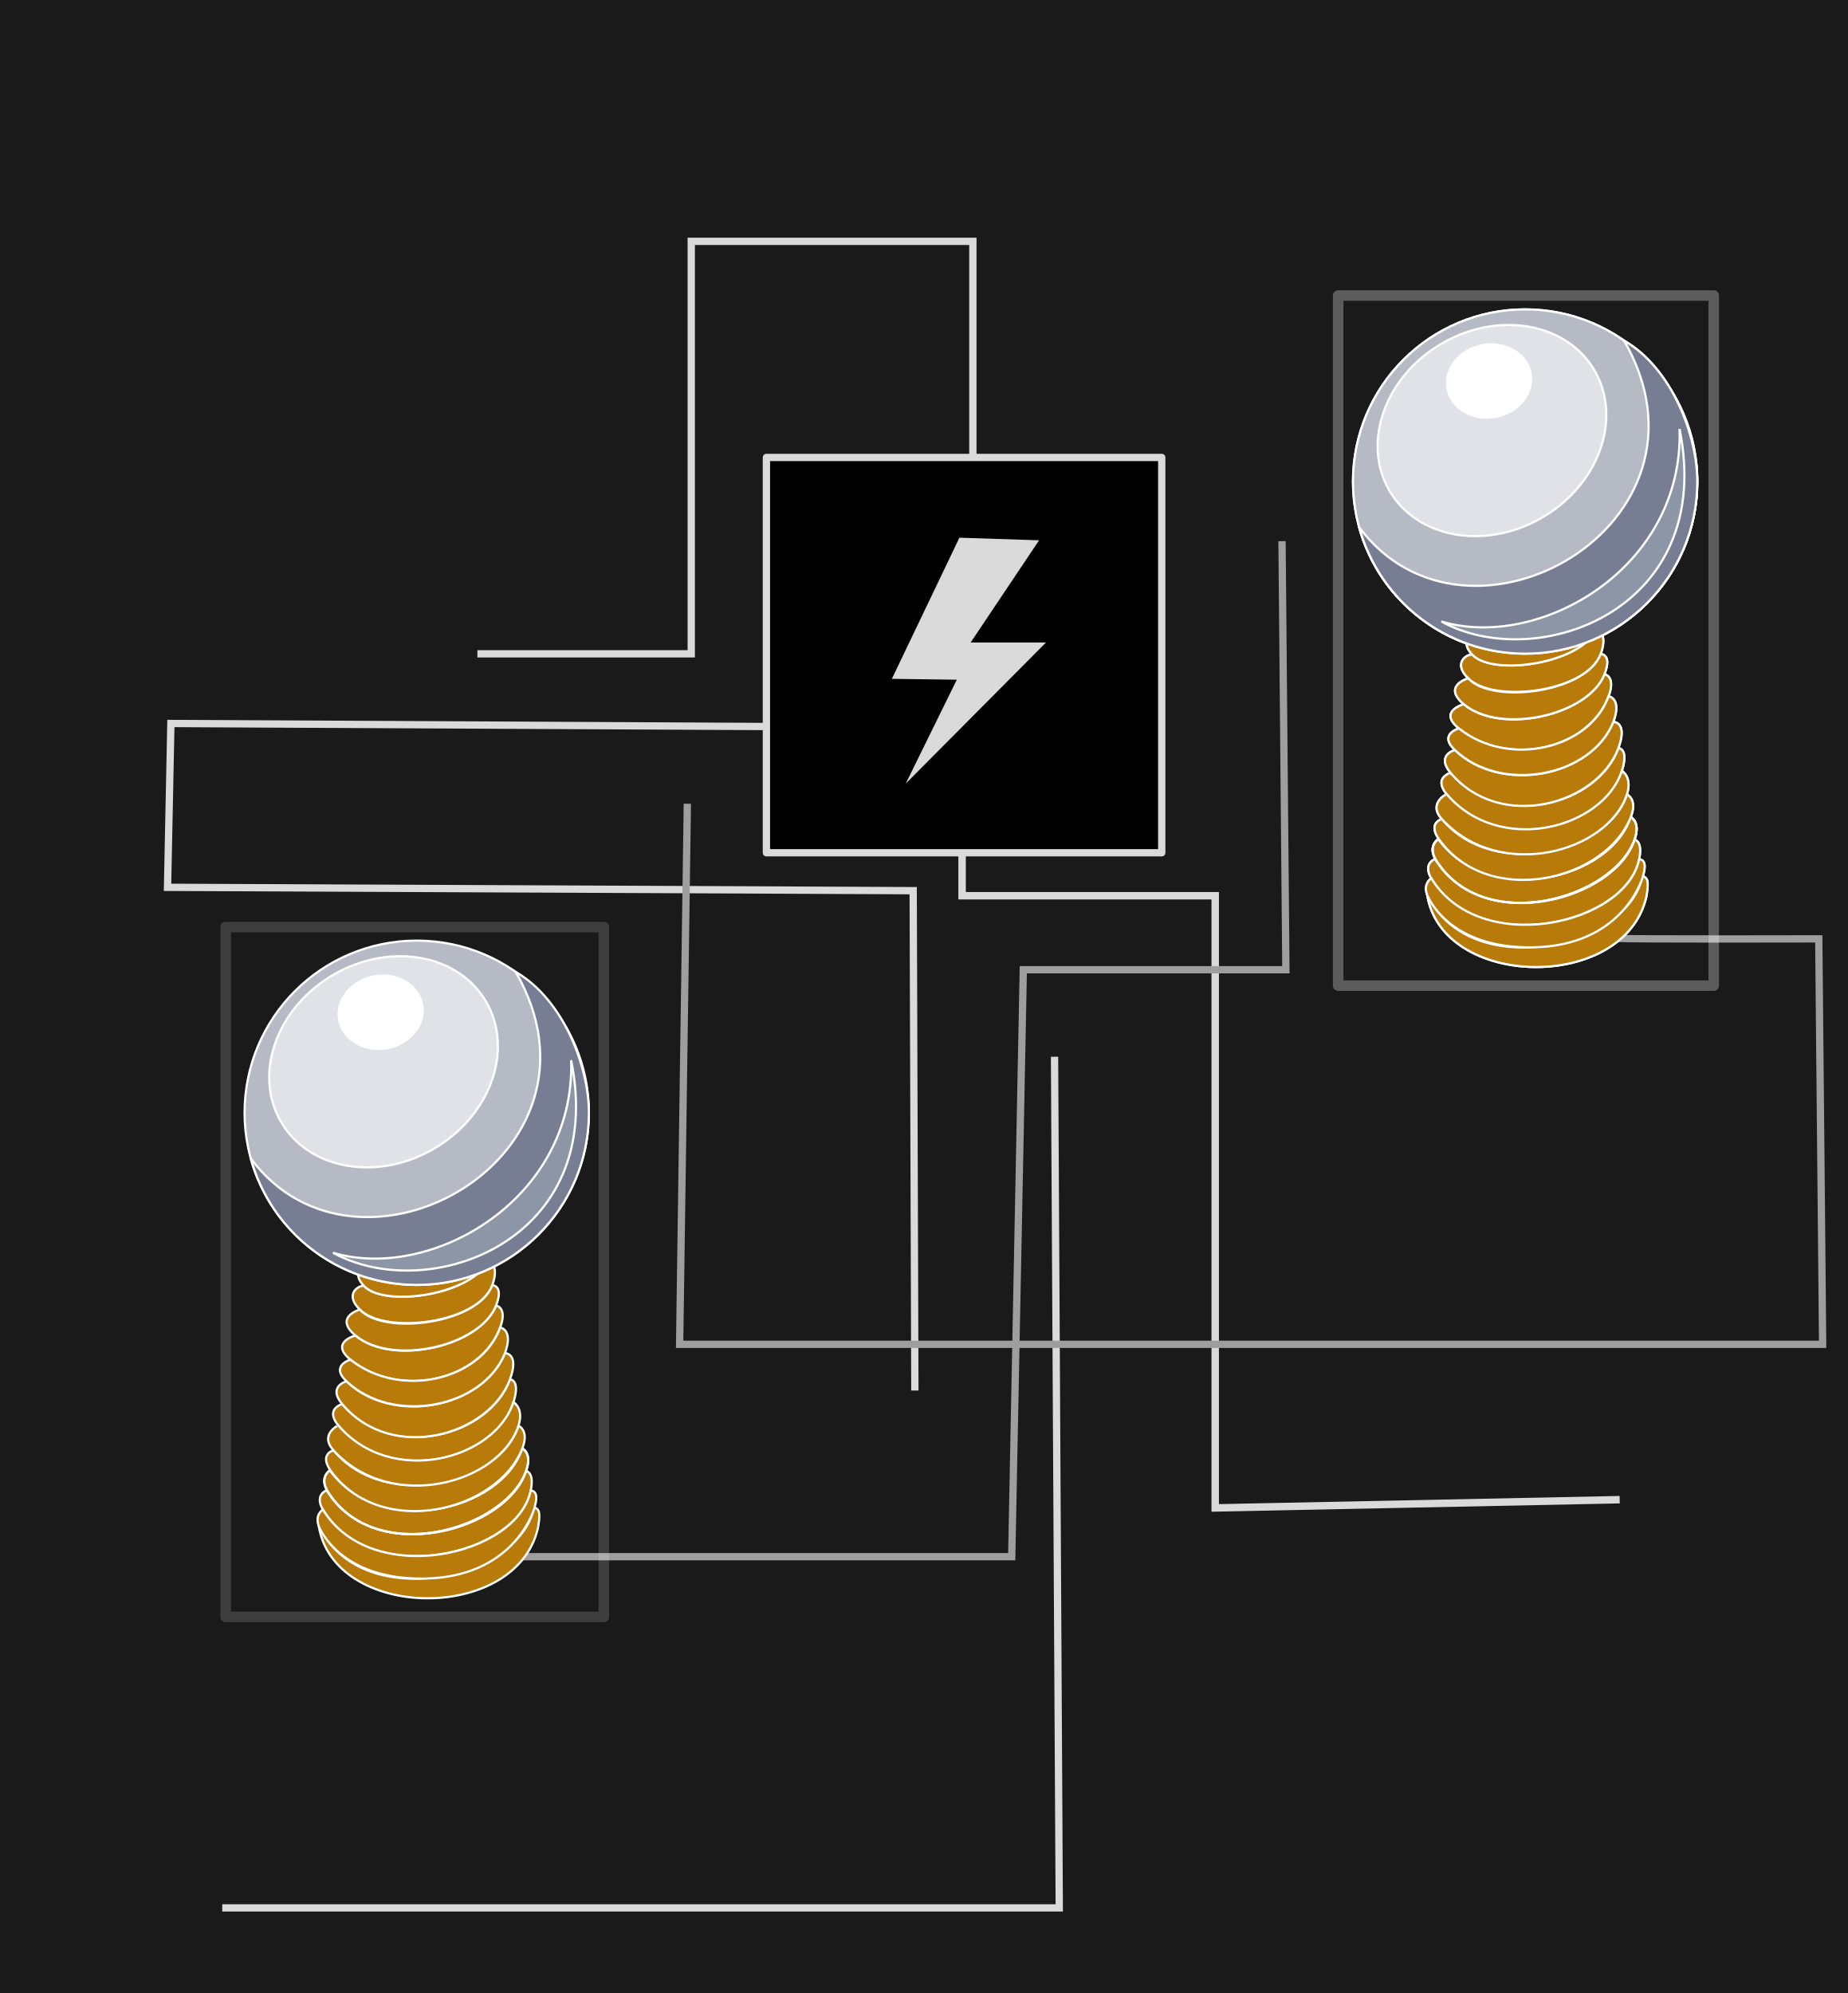
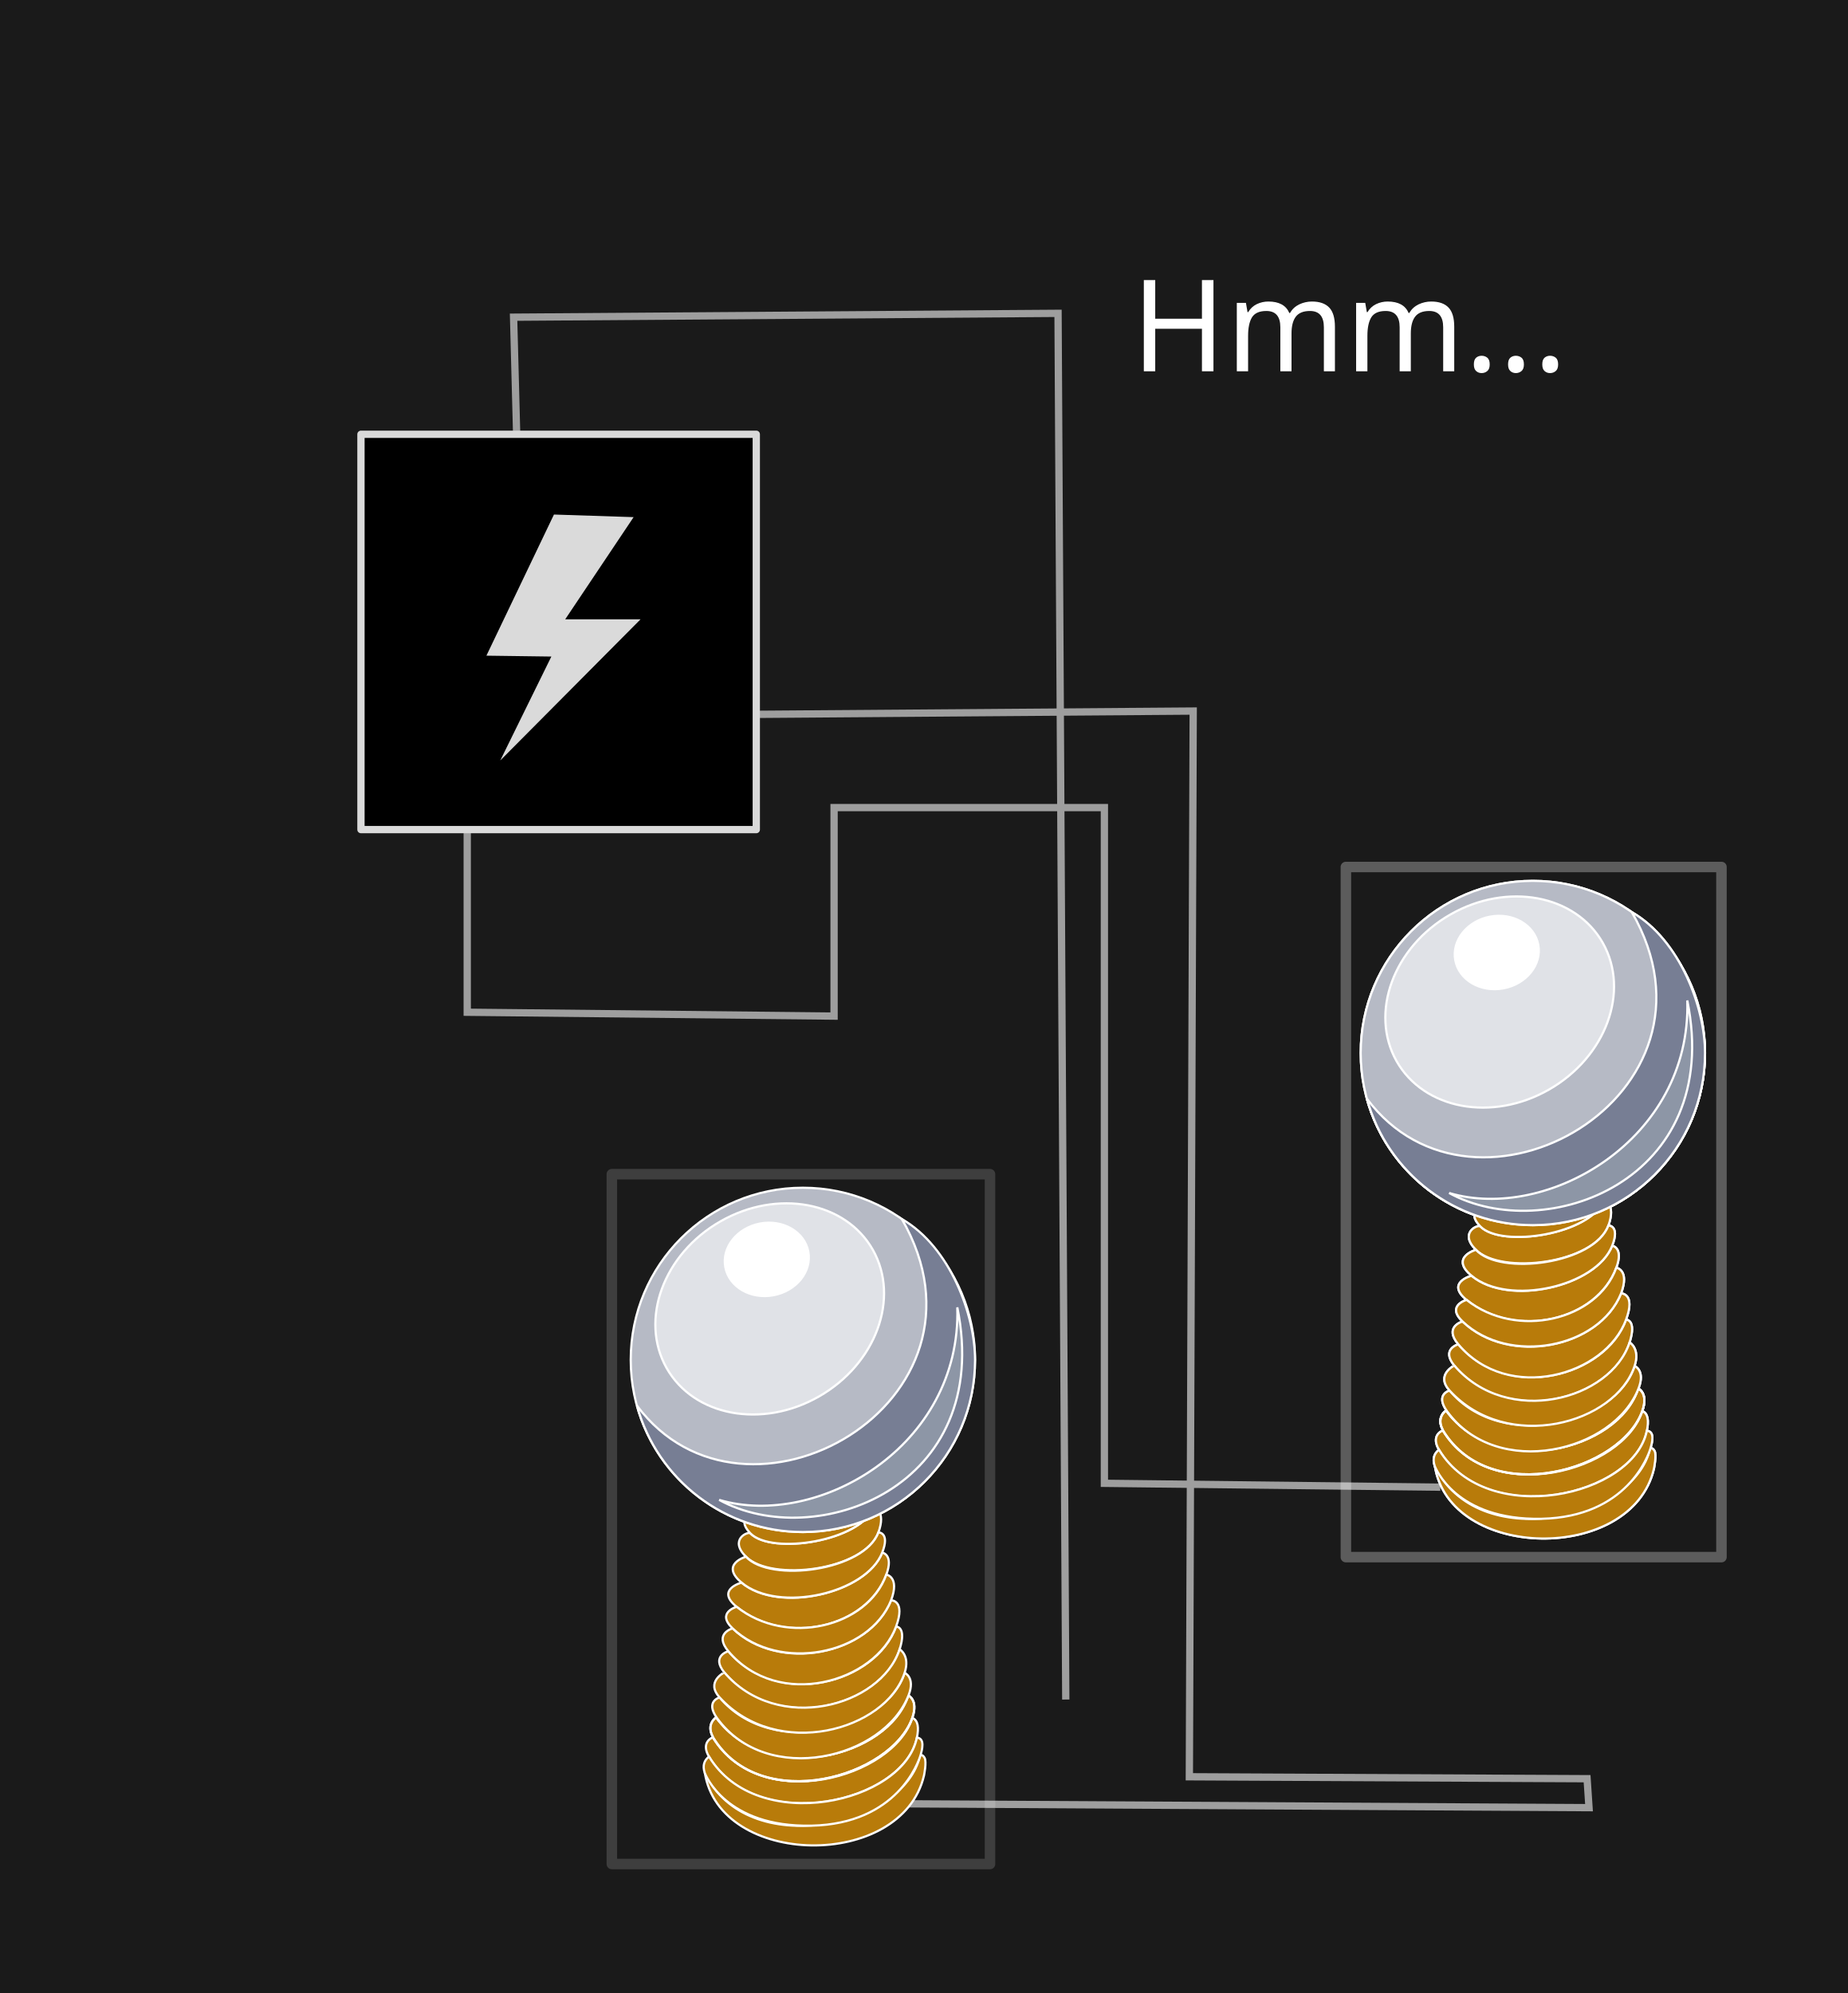
<svg xmlns="http://www.w3.org/2000/svg" width="253.385" height="273.296" viewBox="0 0 253.385 273.296" id="svg2" version="1.1">
  <defs id="defs4">
    <pattern y="0" x="0" height="6" width="6" patternUnits="userSpaceOnUse" id="EMFhbasepattern" />
  </defs>
  <g id="background">
    <rect style="color:#000000;clip-rule:nonzero;display:inline;overflow:visible;visibility:visible;opacity:1;isolation:auto;mix-blend-mode:normal;color-interpolation:sRGB;color-interpolation-filters:linearRGB;solid-color:#000000;solid-opacity:1;fill:#1a1a1a;fill-opacity:1;fill-rule:nonzero;stroke:none;stroke-width:1.459px;stroke-linecap:butt;stroke-linejoin:miter;stroke-miterlimit:4;stroke-dasharray:none;stroke-dashoffset:0;stroke-opacity:1;color-rendering:auto;image-rendering:auto;shape-rendering:auto;text-rendering:auto;enable-background:accumulate" id="rect4145" width="253.764" height="273.719" x="-0.009" y="-0.078" />
  </g>
  <g id="powerlines" powerlines="" transform="translate(0,2)" style="display:inline">
-     <path style="fill:none;fill-rule:evenodd;stroke:#dadada;stroke-width:1px;stroke-linecap:butt;stroke-linejoin:miter;stroke-opacity:1" d="m 133.402,66.031 0,-34.937 -38.617,0 0,56.564 -29.324,0" id="path4320" />
-     <path id="path4318" d="m 131.924,104.549 0,16.279 34.707,0 0,83.95 55.462,-1.13" style="fill:none;fill-rule:evenodd;stroke:#dadada;stroke-width:1.022px;stroke-linecap:butt;stroke-linejoin:miter;stroke-opacity:1" />
-     <path style="fill:none;fill-rule:evenodd;stroke:#dadada;stroke-width:1px;stroke-linecap:butt;stroke-linejoin:miter;stroke-opacity:1" d="m 125.447,188.682 -0.229,-68.546 -102.246,-0.459 0.459,-22.467 89.408,0.459" id="path4274" />
-     <path style="fill:none;fill-rule:evenodd;stroke:#dadada;stroke-width:1px;stroke-linecap:butt;stroke-linejoin:miter;stroke-opacity:1" d="m 30.476,259.625 114.771,0 -0.648,-116.716" id="path4276" />
-     <path style="fill:none;fill-rule:evenodd;stroke:#9e9e9e;stroke-width:1px;stroke-linecap:butt;stroke-linejoin:miter;stroke-opacity:1" d="m 71.482,211.464 67.246,0 1.588,-80.483 36.006,0 -0.529,-58.774" id="path4231" />
-     <path style="fill:none;fill-rule:evenodd;stroke:#9e9e9e;stroke-width:1px;stroke-linecap:butt;stroke-linejoin:miter;stroke-opacity:1" d="m 221.461,126.678 c 2.581,0.132 27.931,0.066 27.931,0.066 l 0.529,55.597 -156.73,0 1.059,-74.129" id="path4233" />
+     <path style="fill:none;fill-rule:evenodd;stroke:#9e9e9e;stroke-width:1px;stroke-linecap:butt;stroke-linejoin:miter;stroke-opacity:1" d="m 93.191,96.034 70.423,-0.529 -0.529,146.14 54.538,0.265 0.265,3.971 -93.985,-0.529" id="path4276" />
+     <path style="fill:none;fill-rule:evenodd;stroke:#9e9e9e;stroke-width:1px;stroke-linecap:butt;stroke-linejoin:miter;stroke-opacity:1" d="M 70.952,61.617 70.423,41.496 145.081,40.967 146.14,231.055" id="path4280" />
+     <path style="fill:none;fill-rule:evenodd;stroke:#9e9e9e;stroke-width:1px;stroke-linecap:butt;stroke-linejoin:miter;stroke-opacity:1" d="m 197.501,201.933 -46.066,-0.529 0,-92.661 -37.065,0 0,28.593 -50.302,-0.529 0,-32.299" id="path4301" />
+     <text xml:space="preserve" style="font-style:normal;font-weight:normal;font-size:25px;line-height:125%;font-family:sans-serif;letter-spacing:0px;word-spacing:0px;fill:#000000;fill-opacity:1;stroke:none;stroke-width:1px;stroke-linecap:butt;stroke-linejoin:miter;stroke-opacity:1" x="155.142" y="48.909" id="text4322">
+       <tspan id="tspan4324" x="155.142" y="48.909" style="font-size:17.5px;fill:#ffffff">Hmm...</tspan>
+     </text>
  </g>
  <g transform="translate(114.5869,48.403)" id="generators">
-     <rect y="14.326" x="-9.495" height="54.208" width="54.208" id="rect4209" style="opacity:1;fill:#000000;fill-opacity:1;stroke:#dadada;stroke-width:1;stroke-linejoin:round;stroke-miterlimit:4;stroke-dasharray:none;stroke-dashoffset:0;stroke-opacity:1" />
+     <rect y="11.149" x="-65.092" height="54.208" width="54.208" id="rect4209" style="opacity:1;fill:#000000;fill-opacity:1;stroke:#dadada;stroke-width:1;stroke-linejoin:round;stroke-miterlimit:4;stroke-dasharray:none;stroke-dashoffset:0;stroke-opacity:1" />
  </g>
  <g transform="translate(-85.73159,24.27616)" id="switches" />
  <g id="decorations" style="display:inline">
-     <path style="fill:#dadada;fill-opacity:1;fill-rule:evenodd;stroke:none;stroke-width:1;stroke-linecap:butt;stroke-linejoin:miter;stroke-miterlimit:4;stroke-dasharray:none;stroke-opacity:1" d="m 131.555,73.734 10.925,0.356 -9.381,14.012 10.331,0 -19.237,19.356 7.006,-14.25 -8.906,-0.119 z" id="path4159" />
-     <g transform="matrix(0.4539065,0,0,0.4539065,-65.92331,66.46131)" id="g4243" style="stroke:#ffffff;stroke-width:0.661;stroke-miterlimit:4;stroke-dasharray:none;stroke-opacity:1">
+     <path style="fill:#dadada;fill-opacity:1;fill-rule:evenodd;stroke:none;stroke-width:1;stroke-linecap:butt;stroke-linejoin:miter;stroke-miterlimit:4;stroke-dasharray:none;stroke-opacity:1" d="m 75.958,70.557 10.925,0.356 -9.381,14.012 10.331,0 -19.237,19.356 7.006,-14.25 -8.906,-0.119 z" id="path4159" />
+     <g transform="matrix(0.4539065,0,0,0.4539065,-12.97394,100.3489)" id="g4243" style="stroke:#ffffff;stroke-width:0.661;stroke-miterlimit:4;stroke-dasharray:none;stroke-opacity:1">
      <path id="path4245" d="m 241.495,314.36 c 12.636,27.178 60.536,16.32 65.002,-5.122 0,0 0.677,-0.508 1.376,0.699 0.72,1.228 -0.169,5.419 -0.169,5.419 -6.773,28.723 -61.891,27.792 -66.209,-0.995 z" style="fill:#b87b0a;fill-opacity:1;fill-rule:evenodd;stroke:#ffffff;stroke-width:0.661;stroke-linecap:butt;stroke-linejoin:miter;stroke-miterlimit:4;stroke-dasharray:none;stroke-opacity:1" />
      <path id="path4247" d="m 305.566,303.904 c 0.614,-3.027 0.402,-5.271 -1.397,-6.011 -5.609,18.055 -45.762,29.464 -60.24,5.884 -2.159,0.953 -2.815,3.048 -1.164,5.842 14.351,24.172 58.801,13.928 62.801,-5.715 z" style="fill:#b87b0a;fill-opacity:1;fill-rule:evenodd;stroke:#ffffff;stroke-width:0.661;stroke-linecap:butt;stroke-linejoin:miter;stroke-miterlimit:4;stroke-dasharray:none;stroke-opacity:1" />
      <path id="path4249" d="m 243.993,303.819 c 14.414,23.537 53.996,11.938 60.219,-5.99 1.863,-5.397 -1.249,-6.71 -1.249,-6.71 -6.117,18.88 -42.608,27.622 -58.06,6.646 0,0 -3.133,1.968 -0.931,5.948 z" style="fill:#b87b0a;fill-opacity:1;fill-rule:evenodd;stroke:#ffffff;stroke-width:0.661;stroke-miterlimit:4;stroke-dasharray:none;stroke-opacity:1" />
      <path id="path4251" d="m 243.993,303.819 c 14.414,23.537 53.996,11.938 60.219,-5.99 1.863,-5.397 -1.249,-6.71 -1.249,-6.71 -6.117,18.88 -42.608,27.622 -58.06,6.646 0,0 -3.133,1.968 -0.931,5.948" style="fill:none;stroke:#ffffff;stroke-width:0.661;stroke-linecap:butt;stroke-linejoin:miter;stroke-miterlimit:4;stroke-dasharray:none;stroke-opacity:1" />
      <path id="path4253" d="m 253.92,249.21 c 7.684,7.662 35.771,4.212 40.026,-7.345 2.392,-6.519 -1.291,-7.705 -1.291,-7.705 -4.043,10.372 -30.903,14.605 -37.401,7.98 -0.72,-0.635 -6.54,1.863 -1.333,7.07 z" style="fill:#b87b0a;fill-opacity:1;fill-rule:evenodd;stroke:#ffffff;stroke-width:0.661;stroke-linecap:butt;stroke-linejoin:miter;stroke-miterlimit:4;stroke-dasharray:none;stroke-opacity:1" />
      <path id="path4255" d="m 245.983,291.733 c 15.727,18.796 50.419,10.012 55.88,-7.451 0,0 3.281,1.376 1.206,6.752 -7.408,19.177 -42.693,27.876 -57.869,6.943 -3.704,-5.122 0.783,-6.244 0.783,-6.244 z" style="fill:#b87b0a;fill-opacity:1;fill-rule:evenodd;stroke:#ffffff;stroke-width:0.661;stroke-linecap:butt;stroke-linejoin:miter;stroke-miterlimit:4;stroke-dasharray:none;stroke-opacity:1" />
      <path id="path4257" d="m 247.358,284.134 c 15.473,18.965 47.519,10.562 53.001,-6.964 2.18,-6.921 -1.079,-6.858 -1.079,-6.858 -6.138,17.018 -35.369,25.167 -50.673,7.45 0,0 -5.27,1.418 -1.249,6.371 z" style="fill:#b87b0a;fill-opacity:1;fill-rule:evenodd;stroke:#ffffff;stroke-width:0.661;stroke-linecap:butt;stroke-linejoin:miter;stroke-miterlimit:4;stroke-dasharray:none;stroke-opacity:1" />
      <path id="path4259" d="m 251.105,264.344 c 14.986,12.171 39.37,6.138 45.233,-9.716 2.265,-6.16 -1.249,-6.646 -1.249,-6.646 -4.847,12.319 -31.305,18.479 -42.481,9.059 0,0 -7.937,2.074 -1.503,7.303 z" style="fill:#b87b0a;fill-opacity:1;fill-rule:evenodd;stroke:#ffffff;stroke-width:0.661;stroke-linecap:butt;stroke-linejoin:miter;stroke-miterlimit:4;stroke-dasharray:none;stroke-opacity:1" />
      <path id="path4261" d="m 292.655,234.16 c -4.043,10.372 -30.924,14.626 -37.401,7.98 -4.657,-4.763 1.164,-6.308 1.164,-6.308 6.731,9.313 30.903,5.016 36.237,-1.672 z" style="fill:#b87b0a;fill-opacity:1;fill-rule:evenodd;stroke:#ffffff;stroke-width:0.661;stroke-linecap:butt;stroke-linejoin:miter;stroke-miterlimit:4;stroke-dasharray:none;stroke-opacity:1" />
      <path id="path4263" d="m 242.765,309.598 c 14.647,24.024 58.758,14.034 62.801,-5.715 2.582,0.169 1.503,3.873 1.143,5.165 -0.677,2.37 -7.154,20.849 -32.935,21.42 -26.099,0.572 -32.131,-15.621 -32.279,-15.896 -0.783,-2.328 -0.127,-3.873 1.27,-4.974 z" style="fill:#b87b0a;fill-opacity:1;fill-rule:evenodd;stroke:#ffffff;stroke-width:0.661;stroke-linecap:butt;stroke-linejoin:miter;stroke-miterlimit:4;stroke-dasharray:none;stroke-opacity:1" />
      <path id="path4265" d="m 301.862,284.283 c 1.736,-5.228 -1.503,-7.112 -1.503,-7.112 -5.736,17.441 -36.914,25.739 -52.98,6.985 0.021,0.042 -5.736,2.836 -1.397,7.578 17.42,19.071 50.101,10.033 55.88,-7.451 z" style="fill:#b87b0a;fill-opacity:1;fill-rule:evenodd;stroke:#ffffff;stroke-width:0.661;stroke-linecap:butt;stroke-linejoin:miter;stroke-miterlimit:4;stroke-dasharray:none;stroke-opacity:1" />
      <path id="path4267" d="m 248.607,277.763 c 15.092,17.907 44.365,9.504 50.673,-7.45 2.963,-8.001 -1.503,-7.938 -1.503,-7.938 -6.689,16.552 -33.866,21.971 -47.879,8.488 0,0 -5.8,1.566 -1.291,6.9 z" style="fill:#b87b0a;fill-opacity:1;fill-rule:evenodd;stroke:#ffffff;stroke-width:0.661;stroke-linecap:butt;stroke-linejoin:miter;stroke-miterlimit:4;stroke-dasharray:none;stroke-opacity:1" />
      <path id="path4269" d="m 251.105,264.344 c 15.113,12.001 39.476,6.181 45.233,-9.716 0,0 4.106,0.593 1.439,7.747 -6.689,16.552 -33.761,21.865 -47.879,8.488 -5.038,-4.763 1.206,-6.519 1.206,-6.519 z" style="fill:#b87b0a;fill-opacity:1;fill-rule:evenodd;stroke:#ffffff;stroke-width:0.661;stroke-linecap:butt;stroke-linejoin:miter;stroke-miterlimit:4;stroke-dasharray:none;stroke-opacity:1" />
      <path id="path4271" d="m 252.608,257.041 c 11.261,9.335 37.613,3.26 42.481,-9.059 2.434,-6.16 -1.143,-6.117 -1.143,-6.117 -4.233,11.557 -32.681,15.346 -40.026,7.345 0,0 -7.98,2.286 -1.312,7.832 z" style="fill:#b87b0a;fill-opacity:1;fill-rule:evenodd;stroke:#ffffff;stroke-width:0.661;stroke-linecap:butt;stroke-linejoin:miter;stroke-miterlimit:4;stroke-dasharray:none;stroke-opacity:1" />
      <path id="path4273" d="m 323.134,189.753 c 0,28.723 -23.283,52.006 -52.006,52.006 -28.723,0 -52.006,-23.283 -52.006,-52.006 0,-28.723 23.283,-52.006 52.006,-52.006 28.723,0 52.006,23.283 52.006,52.006 z" style="fill:#b6bac5;fill-opacity:1;fill-rule:nonzero;stroke:#ffffff;stroke-width:0.661;stroke-linecap:butt;stroke-linejoin:miter;stroke-miterlimit:4;stroke-dasharray:none;stroke-opacity:1" />
      <path id="path4275" d="m 275.997,200.802 c -17.209,9.842 -37.825,5.99 -46.058,-8.615 -8.213,-14.605 -0.931,-34.438 16.277,-44.28 17.208,-9.842 37.824,-5.99 46.058,8.615 8.213,14.605 0.931,34.438 -16.277,44.28 z" style="fill:#e0e2e7;fill-opacity:1;fill-rule:nonzero;stroke:#ffffff;stroke-width:0.661;stroke-linecap:butt;stroke-linejoin:miter;stroke-miterlimit:4;stroke-dasharray:none;stroke-opacity:1" />
      <path id="path4277" d="m 262.239,170.216 c -6.9,1.291 -13.42,-2.498 -14.541,-8.488 -1.122,-5.969 3.598,-11.874 10.52,-13.166 6.9,-1.291 13.42,2.519 14.541,8.488 1.122,5.99 -3.598,11.874 -10.52,13.166 z" style="fill:#ffffff;fill-opacity:1;fill-rule:nonzero;stroke:#ffffff;stroke-width:0.661;stroke-linecap:butt;stroke-linejoin:miter;stroke-miterlimit:4;stroke-dasharray:none;stroke-opacity:1" />
      <path id="path4279" d="m 301.037,147.208 c 31.834,55.372 -47.434,100.245 -80.052,56.345 6.202,22.564 26.733,38.206 50.144,38.206 28.723,0 52.006,-23.283 52.006,-52.006 0,-13.504 -7.472,-34.099 -22.098,-42.545 z" style="fill:#777e94;fill-opacity:1;fill-rule:evenodd;stroke:#ffffff;stroke-width:0.661;stroke-linecap:butt;stroke-linejoin:miter;stroke-miterlimit:4;stroke-dasharray:none;stroke-opacity:1" />
      <path id="path4281" d="m 317.779,173.878 c 1.27,42.206 -42.439,66.971 -71.945,58.166 28.935,15.938 83.015,-3.556 71.945,-58.166 z" style="fill:#8d96a6;fill-opacity:1;fill-rule:evenodd;stroke:#ffffff;stroke-width:0.661;stroke-linecap:butt;stroke-linejoin:miter;stroke-miterlimit:4;stroke-dasharray:none;stroke-opacity:1" />
    </g>
-     <g id="g4233" transform="matrix(0.4539065,0,0,0.4539065,86.06232,-20.09917)" style="stroke:#ffffff;stroke-width:0.661;stroke-miterlimit:4;stroke-dasharray:none;stroke-opacity:1">
+     <g id="g4233" transform="matrix(0.4539065,0,0,0.4539065,87.12131,58.2659)" style="stroke:#ffffff;stroke-width:0.661;stroke-miterlimit:4;stroke-dasharray:none;stroke-opacity:1">
      <path style="fill:#b87b0a;fill-opacity:1;fill-rule:evenodd;stroke:#ffffff;stroke-width:0.661;stroke-linecap:butt;stroke-linejoin:miter;stroke-miterlimit:4;stroke-dasharray:none;stroke-opacity:1" d="m 241.495,314.36 c 12.636,27.178 60.536,16.32 65.002,-5.122 0,0 0.677,-0.508 1.376,0.699 0.72,1.228 -0.169,5.419 -0.169,5.419 -6.773,28.723 -61.891,27.792 -66.209,-0.995 z" id="path4235" />
      <path style="fill:#b87b0a;fill-opacity:1;fill-rule:evenodd;stroke:#ffffff;stroke-width:0.661;stroke-linecap:butt;stroke-linejoin:miter;stroke-miterlimit:4;stroke-dasharray:none;stroke-opacity:1" d="m 305.566,303.904 c 0.614,-3.027 0.402,-5.271 -1.397,-6.011 -5.609,18.055 -45.762,29.464 -60.24,5.884 -2.159,0.953 -2.815,3.048 -1.164,5.842 14.351,24.172 58.801,13.928 62.801,-5.715 z" id="path4237" />
      <path style="fill:#b87b0a;fill-opacity:1;fill-rule:evenodd;stroke:#ffffff;stroke-width:0.661;stroke-miterlimit:4;stroke-dasharray:none;stroke-opacity:1" d="m 243.993,303.819 c 14.414,23.537 53.996,11.938 60.219,-5.99 1.863,-5.397 -1.249,-6.71 -1.249,-6.71 -6.117,18.88 -42.608,27.622 -58.06,6.646 0,0 -3.133,1.968 -0.931,5.948 z" id="path4239" />
      <path style="fill:none;stroke:#ffffff;stroke-width:0.661;stroke-linecap:butt;stroke-linejoin:miter;stroke-miterlimit:4;stroke-dasharray:none;stroke-opacity:1" d="m 243.993,303.819 c 14.414,23.537 53.996,11.938 60.219,-5.99 1.863,-5.397 -1.249,-6.71 -1.249,-6.71 -6.117,18.88 -42.608,27.622 -58.06,6.646 0,0 -3.133,1.968 -0.931,5.948" id="path4241" />
      <path style="fill:#b87b0a;fill-opacity:1;fill-rule:evenodd;stroke:#ffffff;stroke-width:0.661;stroke-linecap:butt;stroke-linejoin:miter;stroke-miterlimit:4;stroke-dasharray:none;stroke-opacity:1" d="m 253.92,249.21 c 7.684,7.662 35.771,4.212 40.026,-7.345 2.392,-6.519 -1.291,-7.705 -1.291,-7.705 -4.043,10.372 -30.903,14.605 -37.401,7.98 -0.72,-0.635 -6.54,1.863 -1.333,7.07 z" id="path4243" />
      <path style="fill:#b87b0a;fill-opacity:1;fill-rule:evenodd;stroke:#ffffff;stroke-width:0.661;stroke-linecap:butt;stroke-linejoin:miter;stroke-miterlimit:4;stroke-dasharray:none;stroke-opacity:1" d="m 245.983,291.733 c 15.727,18.796 50.419,10.012 55.88,-7.451 0,0 3.281,1.376 1.206,6.752 -7.408,19.177 -42.693,27.876 -57.869,6.943 -3.704,-5.122 0.783,-6.244 0.783,-6.244 z" id="path4246" />
      <path style="fill:#b87b0a;fill-opacity:1;fill-rule:evenodd;stroke:#ffffff;stroke-width:0.661;stroke-linecap:butt;stroke-linejoin:miter;stroke-miterlimit:4;stroke-dasharray:none;stroke-opacity:1" d="m 247.358,284.134 c 15.473,18.965 47.519,10.562 53.001,-6.964 2.18,-6.921 -1.079,-6.858 -1.079,-6.858 -6.138,17.018 -35.369,25.167 -50.673,7.45 0,0 -5.27,1.418 -1.249,6.371 z" id="path4248" />
      <path style="fill:#b87b0a;fill-opacity:1;fill-rule:evenodd;stroke:#ffffff;stroke-width:0.661;stroke-linecap:butt;stroke-linejoin:miter;stroke-miterlimit:4;stroke-dasharray:none;stroke-opacity:1" d="m 251.105,264.344 c 14.986,12.171 39.37,6.138 45.233,-9.716 2.265,-6.16 -1.249,-6.646 -1.249,-6.646 -4.847,12.319 -31.305,18.479 -42.481,9.059 0,0 -7.937,2.074 -1.503,7.303 z" id="path4250" />
      <path style="fill:#b87b0a;fill-opacity:1;fill-rule:evenodd;stroke:#ffffff;stroke-width:0.661;stroke-linecap:butt;stroke-linejoin:miter;stroke-miterlimit:4;stroke-dasharray:none;stroke-opacity:1" d="m 292.655,234.16 c -4.043,10.372 -30.924,14.626 -37.401,7.98 -4.657,-4.763 1.164,-6.308 1.164,-6.308 6.731,9.313 30.903,5.016 36.237,-1.672 z" id="path4252" />
      <path style="fill:#b87b0a;fill-opacity:1;fill-rule:evenodd;stroke:#ffffff;stroke-width:0.661;stroke-linecap:butt;stroke-linejoin:miter;stroke-miterlimit:4;stroke-dasharray:none;stroke-opacity:1" d="m 242.765,309.598 c 14.647,24.024 58.758,14.034 62.801,-5.715 2.582,0.169 1.503,3.873 1.143,5.165 -0.677,2.37 -7.154,20.849 -32.935,21.42 -26.099,0.572 -32.131,-15.621 -32.279,-15.896 -0.783,-2.328 -0.127,-3.873 1.27,-4.974 z" id="path4254" />
      <path style="fill:#b87b0a;fill-opacity:1;fill-rule:evenodd;stroke:#ffffff;stroke-width:0.661;stroke-linecap:butt;stroke-linejoin:miter;stroke-miterlimit:4;stroke-dasharray:none;stroke-opacity:1" d="m 301.862,284.283 c 1.736,-5.228 -1.503,-7.112 -1.503,-7.112 -5.736,17.441 -36.914,25.739 -52.98,6.985 0.021,0.042 -5.736,2.836 -1.397,7.578 17.42,19.071 50.101,10.033 55.88,-7.451 z" id="path4256" />
      <path style="fill:#b87b0a;fill-opacity:1;fill-rule:evenodd;stroke:#ffffff;stroke-width:0.661;stroke-linecap:butt;stroke-linejoin:miter;stroke-miterlimit:4;stroke-dasharray:none;stroke-opacity:1" d="m 248.607,277.763 c 15.092,17.907 44.365,9.504 50.673,-7.45 2.963,-8.001 -1.503,-7.938 -1.503,-7.938 -6.689,16.552 -33.866,21.971 -47.879,8.488 0,0 -5.8,1.566 -1.291,6.9 z" id="path4258" />
      <path style="fill:#b87b0a;fill-opacity:1;fill-rule:evenodd;stroke:#ffffff;stroke-width:0.661;stroke-linecap:butt;stroke-linejoin:miter;stroke-miterlimit:4;stroke-dasharray:none;stroke-opacity:1" d="m 251.105,264.344 c 15.113,12.001 39.476,6.181 45.233,-9.716 0,0 4.106,0.593 1.439,7.747 -6.689,16.552 -33.761,21.865 -47.879,8.488 -5.038,-4.763 1.206,-6.519 1.206,-6.519 z" id="path4260" />
      <path style="fill:#b87b0a;fill-opacity:1;fill-rule:evenodd;stroke:#ffffff;stroke-width:0.661;stroke-linecap:butt;stroke-linejoin:miter;stroke-miterlimit:4;stroke-dasharray:none;stroke-opacity:1" d="m 252.608,257.041 c 11.261,9.335 37.613,3.26 42.481,-9.059 2.434,-6.16 -1.143,-6.117 -1.143,-6.117 -4.233,11.557 -32.681,15.346 -40.026,7.345 0,0 -7.98,2.286 -1.312,7.832 z" id="path4262" />
      <path style="fill:#b6bac5;fill-opacity:1;fill-rule:nonzero;stroke:#ffffff;stroke-width:0.661;stroke-linecap:butt;stroke-linejoin:miter;stroke-miterlimit:4;stroke-dasharray:none;stroke-opacity:1" d="m 323.134,189.753 c 0,28.723 -23.283,52.006 -52.006,52.006 -28.723,0 -52.006,-23.283 -52.006,-52.006 0,-28.723 23.283,-52.006 52.006,-52.006 28.723,0 52.006,23.283 52.006,52.006 z" id="path4264" />
      <path style="fill:#e0e2e7;fill-opacity:1;fill-rule:nonzero;stroke:#ffffff;stroke-width:0.661;stroke-linecap:butt;stroke-linejoin:miter;stroke-miterlimit:4;stroke-dasharray:none;stroke-opacity:1" d="m 275.997,200.802 c -17.209,9.842 -37.825,5.99 -46.058,-8.615 -8.213,-14.605 -0.931,-34.438 16.277,-44.28 17.208,-9.842 37.824,-5.99 46.058,8.615 8.213,14.605 0.931,34.438 -16.277,44.28 z" id="path4266" />
      <path style="fill:#ffffff;fill-opacity:1;fill-rule:nonzero;stroke:#ffffff;stroke-width:0.661;stroke-linecap:butt;stroke-linejoin:miter;stroke-miterlimit:4;stroke-dasharray:none;stroke-opacity:1" d="m 262.239,170.216 c -6.9,1.291 -13.42,-2.498 -14.541,-8.488 -1.122,-5.969 3.598,-11.874 10.52,-13.166 6.9,-1.291 13.42,2.519 14.541,8.488 1.122,5.99 -3.598,11.874 -10.52,13.166 z" id="path4268" />
      <path style="fill:#777e94;fill-opacity:1;fill-rule:evenodd;stroke:#ffffff;stroke-width:0.661;stroke-linecap:butt;stroke-linejoin:miter;stroke-miterlimit:4;stroke-dasharray:none;stroke-opacity:1" d="m 301.037,147.208 c 31.834,55.372 -47.434,100.245 -80.052,56.345 6.202,22.564 26.733,38.206 50.144,38.206 28.723,0 52.006,-23.283 52.006,-52.006 0,-13.504 -7.472,-34.099 -22.098,-42.545 z" id="path4270" />
      <path style="fill:#8d96a6;fill-opacity:1;fill-rule:evenodd;stroke:#ffffff;stroke-width:0.661;stroke-linecap:butt;stroke-linejoin:miter;stroke-miterlimit:4;stroke-dasharray:none;stroke-opacity:1" d="m 317.779,173.878 c 1.27,42.206 -42.439,66.971 -71.945,58.166 28.935,15.938 83.015,-3.556 71.945,-58.166 z" id="path4272" />
    </g>
-     <g style="stroke:#ffffff;stroke-width:0.661;stroke-miterlimit:4;stroke-dasharray:none;stroke-opacity:1" transform="matrix(0.4539065,0,0,0.4539065,86.06232,-20.09917)" id="g4280">
+     <g style="stroke:#ffffff;stroke-width:0.661;stroke-miterlimit:4;stroke-dasharray:none;stroke-opacity:1" transform="matrix(0.4539065,0,0,0.4539065,87.12131,58.2659)" id="g4280">
      <path id="path4282" d="m 241.495,314.36 c 12.636,27.178 60.536,16.32 65.002,-5.122 0,0 0.677,-0.508 1.376,0.699 0.72,1.228 -0.169,5.419 -0.169,5.419 -6.773,28.723 -61.891,27.792 -66.209,-0.995 z" style="fill:#b87b0a;fill-opacity:1;fill-rule:evenodd;stroke:#ffffff;stroke-width:0.661;stroke-linecap:butt;stroke-linejoin:miter;stroke-miterlimit:4;stroke-dasharray:none;stroke-opacity:1" />
      <path id="path4284" d="m 305.566,303.904 c 0.614,-3.027 0.402,-5.271 -1.397,-6.011 -5.609,18.055 -45.762,29.464 -60.24,5.884 -2.159,0.953 -2.815,3.048 -1.164,5.842 14.351,24.172 58.801,13.928 62.801,-5.715 z" style="fill:#b87b0a;fill-opacity:1;fill-rule:evenodd;stroke:#ffffff;stroke-width:0.661;stroke-linecap:butt;stroke-linejoin:miter;stroke-miterlimit:4;stroke-dasharray:none;stroke-opacity:1" />
      <path id="path4286" d="m 243.993,303.819 c 14.414,23.537 53.996,11.938 60.219,-5.99 1.863,-5.397 -1.249,-6.71 -1.249,-6.71 -6.117,18.88 -42.608,27.622 -58.06,6.646 0,0 -3.133,1.968 -0.931,5.948 z" style="fill:#b87b0a;fill-opacity:1;fill-rule:evenodd;stroke:#ffffff;stroke-width:0.661;stroke-miterlimit:4;stroke-dasharray:none;stroke-opacity:1" />
      <path id="path4288" d="m 243.993,303.819 c 14.414,23.537 53.996,11.938 60.219,-5.99 1.863,-5.397 -1.249,-6.71 -1.249,-6.71 -6.117,18.88 -42.608,27.622 -58.06,6.646 0,0 -3.133,1.968 -0.931,5.948" style="fill:none;stroke:#ffffff;stroke-width:0.661;stroke-linecap:butt;stroke-linejoin:miter;stroke-miterlimit:4;stroke-dasharray:none;stroke-opacity:1" />
      <path id="path4290" d="m 253.92,249.21 c 7.684,7.662 35.771,4.212 40.026,-7.345 2.392,-6.519 -1.291,-7.705 -1.291,-7.705 -4.043,10.372 -30.903,14.605 -37.401,7.98 -0.72,-0.635 -6.54,1.863 -1.333,7.07 z" style="fill:#b87b0a;fill-opacity:1;fill-rule:evenodd;stroke:#ffffff;stroke-width:0.661;stroke-linecap:butt;stroke-linejoin:miter;stroke-miterlimit:4;stroke-dasharray:none;stroke-opacity:1" />
      <path id="path4292" d="m 245.983,291.733 c 15.727,18.796 50.419,10.012 55.88,-7.451 0,0 3.281,1.376 1.206,6.752 -7.408,19.177 -42.693,27.876 -57.869,6.943 -3.704,-5.122 0.783,-6.244 0.783,-6.244 z" style="fill:#b87b0a;fill-opacity:1;fill-rule:evenodd;stroke:#ffffff;stroke-width:0.661;stroke-linecap:butt;stroke-linejoin:miter;stroke-miterlimit:4;stroke-dasharray:none;stroke-opacity:1" />
      <path id="path4294" d="m 247.358,284.134 c 15.473,18.965 47.519,10.562 53.001,-6.964 2.18,-6.921 -1.079,-6.858 -1.079,-6.858 -6.138,17.018 -35.369,25.167 -50.673,7.45 0,0 -5.27,1.418 -1.249,6.371 z" style="fill:#b87b0a;fill-opacity:1;fill-rule:evenodd;stroke:#ffffff;stroke-width:0.661;stroke-linecap:butt;stroke-linejoin:miter;stroke-miterlimit:4;stroke-dasharray:none;stroke-opacity:1" />
      <path id="path4296" d="m 251.105,264.344 c 14.986,12.171 39.37,6.138 45.233,-9.716 2.265,-6.16 -1.249,-6.646 -1.249,-6.646 -4.847,12.319 -31.305,18.479 -42.481,9.059 0,0 -7.937,2.074 -1.503,7.303 z" style="fill:#b87b0a;fill-opacity:1;fill-rule:evenodd;stroke:#ffffff;stroke-width:0.661;stroke-linecap:butt;stroke-linejoin:miter;stroke-miterlimit:4;stroke-dasharray:none;stroke-opacity:1" />
      <path id="path4298" d="m 292.655,234.16 c -4.043,10.372 -30.924,14.626 -37.401,7.98 -4.657,-4.763 1.164,-6.308 1.164,-6.308 6.731,9.313 30.903,5.016 36.237,-1.672 z" style="fill:#b87b0a;fill-opacity:1;fill-rule:evenodd;stroke:#ffffff;stroke-width:0.661;stroke-linecap:butt;stroke-linejoin:miter;stroke-miterlimit:4;stroke-dasharray:none;stroke-opacity:1" />
      <path id="path4300" d="m 242.765,309.598 c 14.647,24.024 58.758,14.034 62.801,-5.715 2.582,0.169 1.503,3.873 1.143,5.165 -0.677,2.37 -7.154,20.849 -32.935,21.42 -26.099,0.572 -32.131,-15.621 -32.279,-15.896 -0.783,-2.328 -0.127,-3.873 1.27,-4.974 z" style="fill:#b87b0a;fill-opacity:1;fill-rule:evenodd;stroke:#ffffff;stroke-width:0.661;stroke-linecap:butt;stroke-linejoin:miter;stroke-miterlimit:4;stroke-dasharray:none;stroke-opacity:1" />
      <path id="path4302" d="m 301.862,284.283 c 1.736,-5.228 -1.503,-7.112 -1.503,-7.112 -5.736,17.441 -36.914,25.739 -52.98,6.985 0.021,0.042 -5.736,2.836 -1.397,7.578 17.42,19.071 50.101,10.033 55.88,-7.451 z" style="fill:#b87b0a;fill-opacity:1;fill-rule:evenodd;stroke:#ffffff;stroke-width:0.661;stroke-linecap:butt;stroke-linejoin:miter;stroke-miterlimit:4;stroke-dasharray:none;stroke-opacity:1" />
      <path id="path4304" d="m 248.607,277.763 c 15.092,17.907 44.365,9.504 50.673,-7.45 2.963,-8.001 -1.503,-7.938 -1.503,-7.938 -6.689,16.552 -33.866,21.971 -47.879,8.488 0,0 -5.8,1.566 -1.291,6.9 z" style="fill:#b87b0a;fill-opacity:1;fill-rule:evenodd;stroke:#ffffff;stroke-width:0.661;stroke-linecap:butt;stroke-linejoin:miter;stroke-miterlimit:4;stroke-dasharray:none;stroke-opacity:1" />
      <path id="path4306" d="m 251.105,264.344 c 15.113,12.001 39.476,6.181 45.233,-9.716 0,0 4.106,0.593 1.439,7.747 -6.689,16.552 -33.761,21.865 -47.879,8.488 -5.038,-4.763 1.206,-6.519 1.206,-6.519 z" style="fill:#b87b0a;fill-opacity:1;fill-rule:evenodd;stroke:#ffffff;stroke-width:0.661;stroke-linecap:butt;stroke-linejoin:miter;stroke-miterlimit:4;stroke-dasharray:none;stroke-opacity:1" />
      <path id="path4308" d="m 252.608,257.041 c 11.261,9.335 37.613,3.26 42.481,-9.059 2.434,-6.16 -1.143,-6.117 -1.143,-6.117 -4.233,11.557 -32.681,15.346 -40.026,7.345 0,0 -7.98,2.286 -1.312,7.832 z" style="fill:#b87b0a;fill-opacity:1;fill-rule:evenodd;stroke:#ffffff;stroke-width:0.661;stroke-linecap:butt;stroke-linejoin:miter;stroke-miterlimit:4;stroke-dasharray:none;stroke-opacity:1" />
      <path id="path4310" d="m 323.134,189.753 c 0,28.723 -23.283,52.006 -52.006,52.006 -28.723,0 -52.006,-23.283 -52.006,-52.006 0,-28.723 23.283,-52.006 52.006,-52.006 28.723,0 52.006,23.283 52.006,52.006 z" style="fill:#b6bac5;fill-opacity:1;fill-rule:nonzero;stroke:#ffffff;stroke-width:0.661;stroke-linecap:butt;stroke-linejoin:miter;stroke-miterlimit:4;stroke-dasharray:none;stroke-opacity:1" />
      <path id="path4312" d="m 275.997,200.802 c -17.209,9.842 -37.825,5.99 -46.058,-8.615 -8.213,-14.605 -0.931,-34.438 16.277,-44.28 17.208,-9.842 37.824,-5.99 46.058,8.615 8.213,14.605 0.931,34.438 -16.277,44.28 z" style="fill:#e0e2e7;fill-opacity:1;fill-rule:nonzero;stroke:#ffffff;stroke-width:0.661;stroke-linecap:butt;stroke-linejoin:miter;stroke-miterlimit:4;stroke-dasharray:none;stroke-opacity:1" />
      <path id="path4314" d="m 262.239,170.216 c -6.9,1.291 -13.42,-2.498 -14.541,-8.488 -1.122,-5.969 3.598,-11.874 10.52,-13.166 6.9,-1.291 13.42,2.519 14.541,8.488 1.122,5.99 -3.598,11.874 -10.52,13.166 z" style="fill:#ffffff;fill-opacity:1;fill-rule:nonzero;stroke:#ffffff;stroke-width:0.661;stroke-linecap:butt;stroke-linejoin:miter;stroke-miterlimit:4;stroke-dasharray:none;stroke-opacity:1" />
      <path id="path4316" d="m 301.037,147.208 c 31.834,55.372 -47.434,100.245 -80.052,56.345 6.202,22.564 26.733,38.206 50.144,38.206 28.723,0 52.006,-23.283 52.006,-52.006 0,-13.504 -7.472,-34.099 -22.098,-42.545 z" style="fill:#777e94;fill-opacity:1;fill-rule:evenodd;stroke:#ffffff;stroke-width:0.661;stroke-linecap:butt;stroke-linejoin:miter;stroke-miterlimit:4;stroke-dasharray:none;stroke-opacity:1" />
      <path id="path4319" d="m 317.779,173.878 c 1.27,42.206 -42.439,66.971 -71.945,58.166 28.935,15.938 83.015,-3.556 71.945,-58.166 z" style="fill:#8d96a6;fill-opacity:1;fill-rule:evenodd;stroke:#ffffff;stroke-width:0.661;stroke-linecap:butt;stroke-linejoin:miter;stroke-miterlimit:4;stroke-dasharray:none;stroke-opacity:1" />
    </g>
  </g>
  <g transform="translate(-15.38192,2.380042)" id="sockets" style="opacity:1">
-     <rect y="124.747" x="46.329" height="94.592" width="51.854" id="rect4171" style="opacity:1;fill:#000000;fill-opacity:0;stroke:#ffffff;stroke-width:1.442;stroke-linejoin:round;stroke-miterlimit:4;stroke-dasharray:none;stroke-dashoffset:0;stroke-opacity:0.16" />
-     <rect style="opacity:1;fill:#000000;fill-opacity:0;stroke:#ffffff;stroke-width:1.438;stroke-linejoin:round;stroke-miterlimit:4;stroke-dasharray:none;stroke-dashoffset:0;stroke-opacity:0.16" id="rect4274" width="51.5" height="94.637" x="198.871" y="38.144" />
-     <rect y="38.144" x="198.871" height="94.637" width="51.5" id="rect4321" style="opacity:1;fill:#000000;fill-opacity:0;stroke:#ffffff;stroke-width:1.438;stroke-linejoin:round;stroke-miterlimit:4;stroke-dasharray:none;stroke-dashoffset:0;stroke-opacity:0.16" />
+     <rect y="158.634" x="99.278" height="94.592" width="51.854" id="rect4171" style="opacity:1;fill:#000000;fill-opacity:0;stroke:#ffffff;stroke-width:1.442;stroke-linejoin:round;stroke-miterlimit:4;stroke-dasharray:none;stroke-dashoffset:0;stroke-opacity:0.16" />
+     <rect style="opacity:1;fill:#000000;fill-opacity:0;stroke:#ffffff;stroke-width:1.438;stroke-linejoin:round;stroke-miterlimit:4;stroke-dasharray:none;stroke-dashoffset:0;stroke-opacity:0.16" id="rect4274" width="51.5" height="94.637" x="199.93" y="116.509" />
+     <rect y="116.509" x="199.93" height="94.637" width="51.5" id="rect4321" style="opacity:1;fill:#000000;fill-opacity:0;stroke:#ffffff;stroke-width:1.438;stroke-linejoin:round;stroke-miterlimit:4;stroke-dasharray:none;stroke-dashoffset:0;stroke-opacity:0.16" />
  </g>
</svg>
